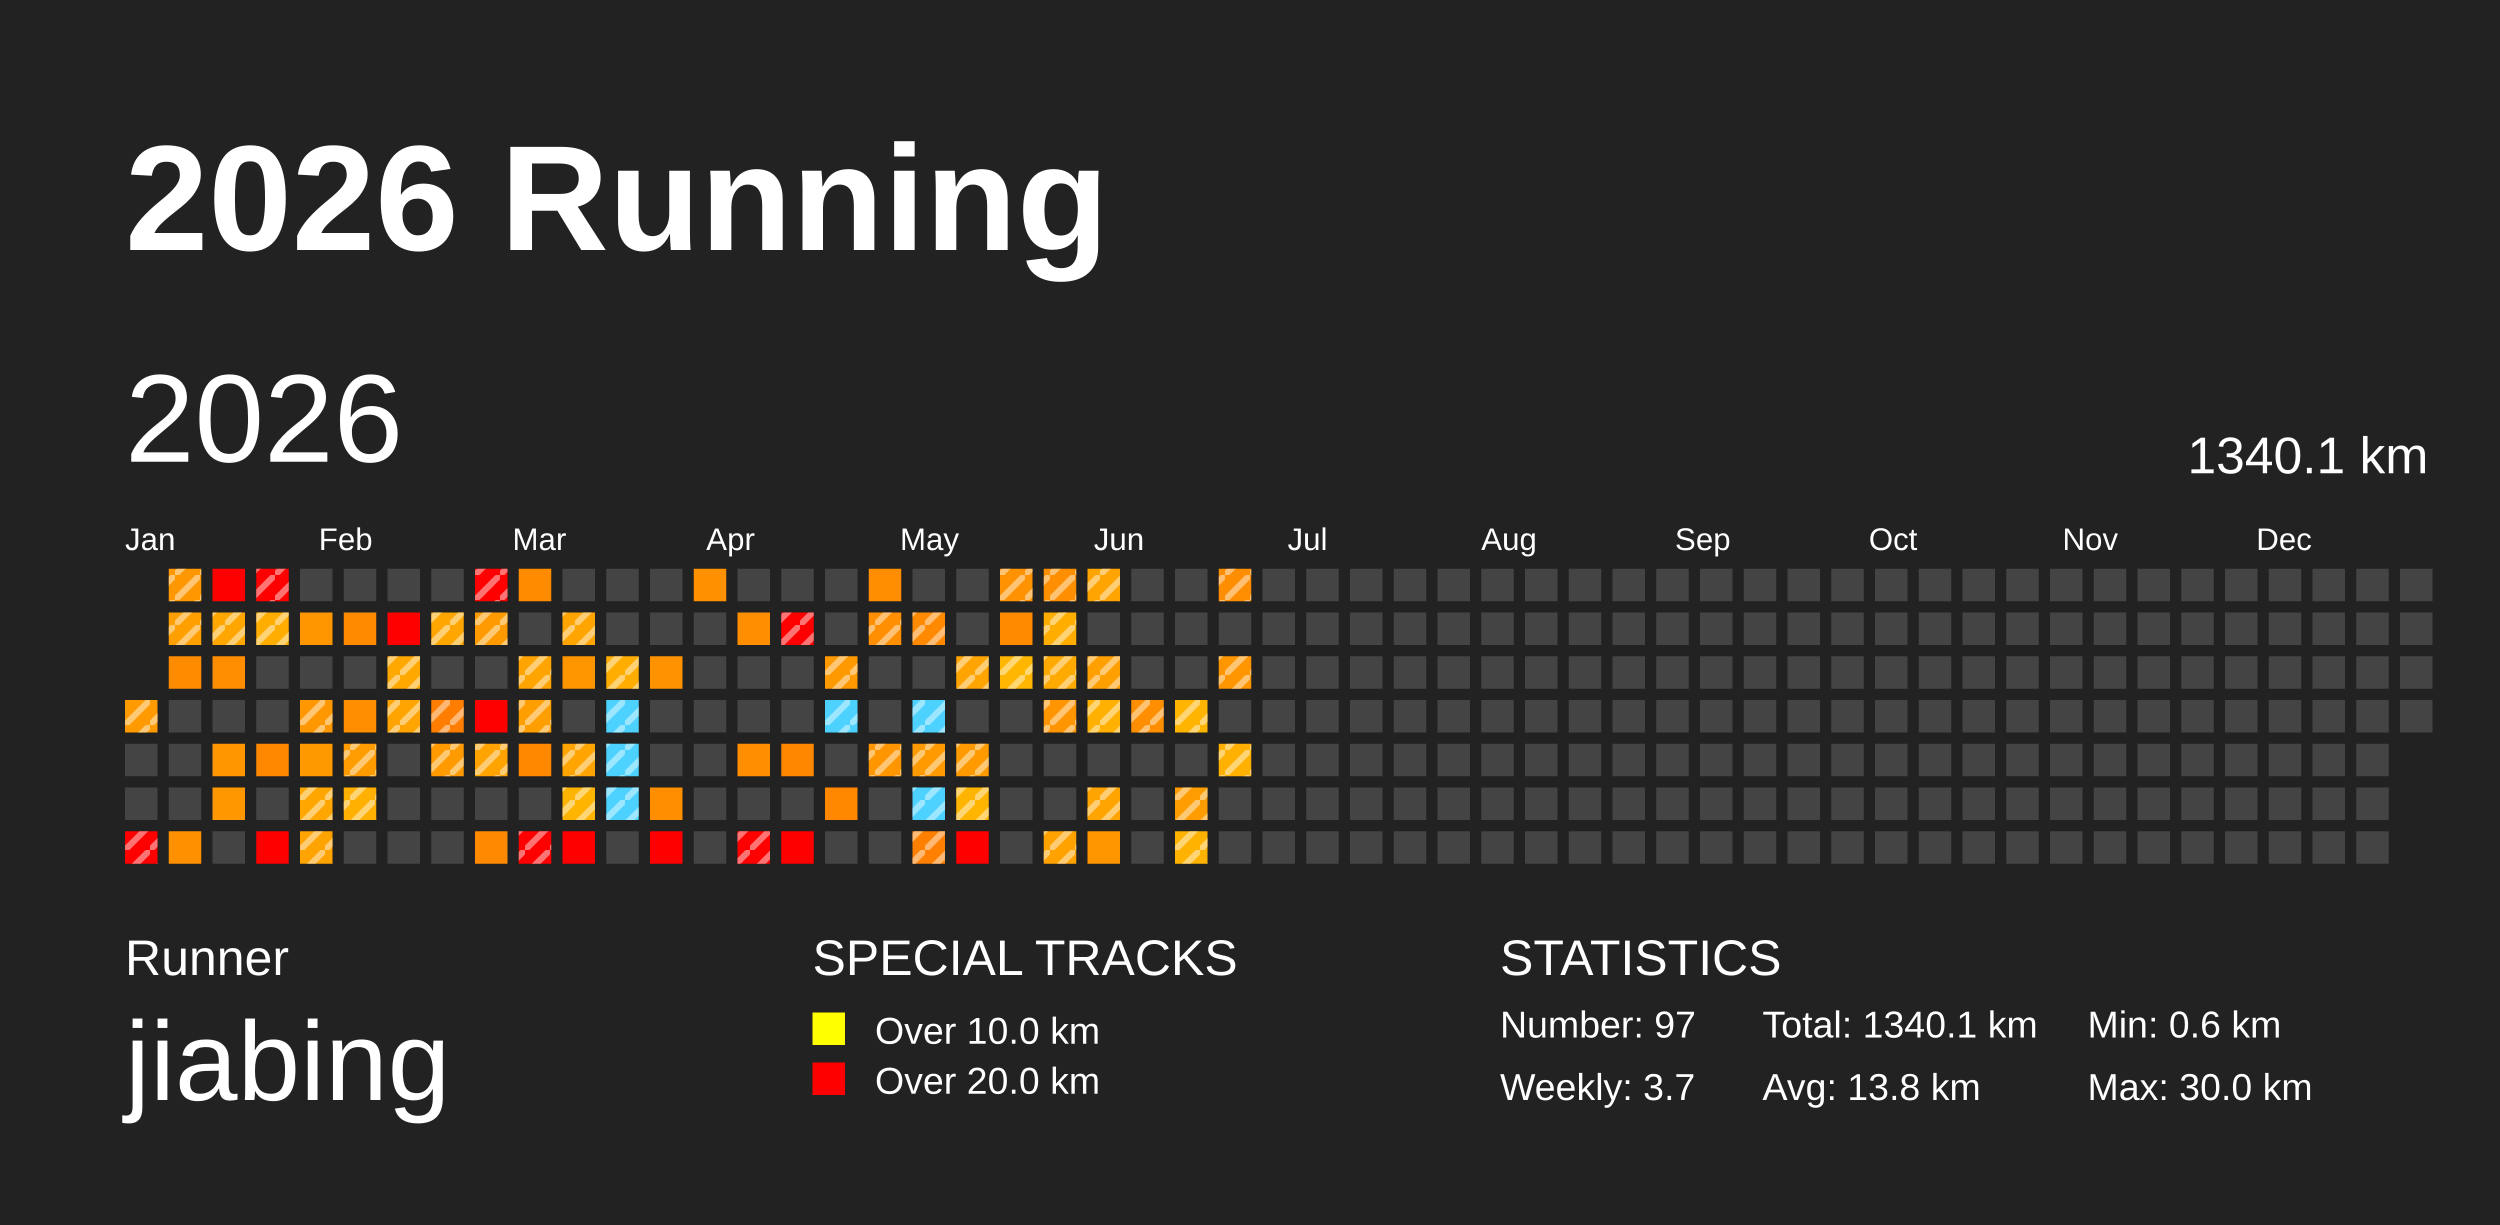
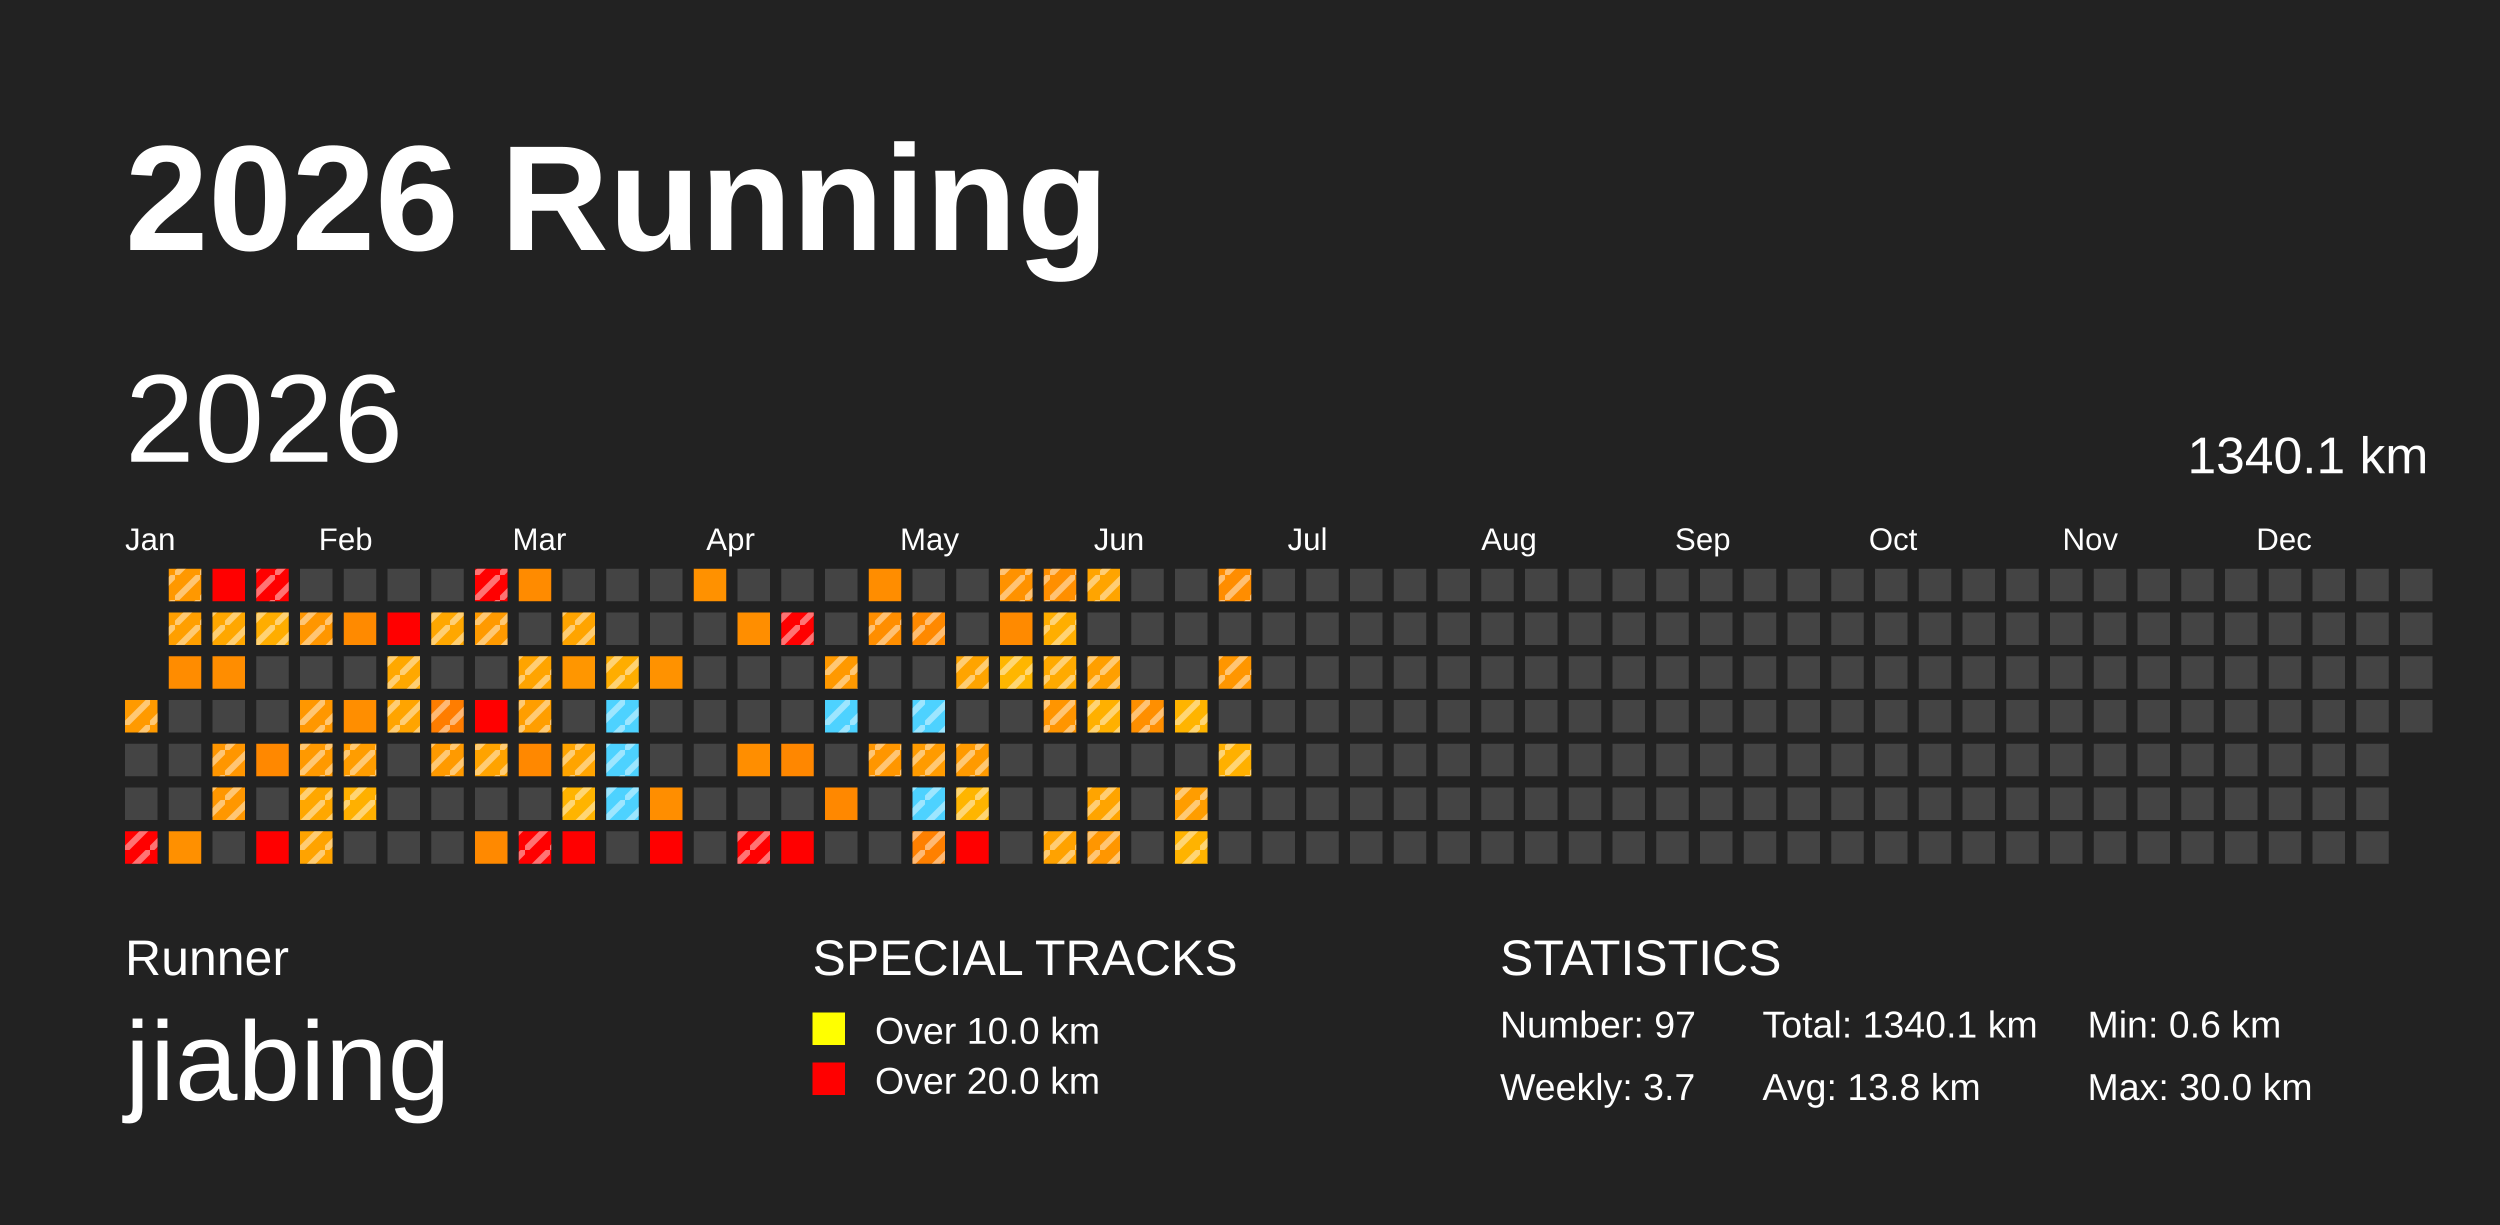
<svg xmlns="http://www.w3.org/2000/svg" baseProfile="full" height="98mm" version="1.1" viewBox="0,0,200,98" width="200mm">
  <defs>
    <pattern height="2" id="indoor-stripe" patternUnits="userSpaceOnUse" width="2">
      <line stroke="white" stroke-opacity="0.45" stroke-width="0.5" x1="0" x2="2" y1="2" y2="0" />
    </pattern>
  </defs>
  <rect fill="#222222" height="98" width="200" x="0" y="0" />
  <text fill="#FFFFFF" style="font-size:12px; font-family:Arial; font-weight:bold;" x="10" y="20">2026 Running</text>
  <text fill="#FFFFFF" style="font-size:4px; font-family:Arial" x="10" y="78">Runner</text>
  <text fill="#FFFFFF" style="font-size:9px; font-family:Arial" x="10" y="88">jiabing</text>
  <text fill="#FFFFFF" style="font-size:4px; font-family:Arial" x="65" y="78">SPECIAL TRACKS</text>
  <rect fill="yellow" height="2.6" width="2.6" x="65" y="81" />
  <text fill="#FFFFFF" style="font-size:3px; font-family:Arial" x="70" y="83.5">Over 10.0 km</text>
  <rect fill="red" height="2.6" width="2.6" x="65" y="85" />
  <text fill="#FFFFFF" style="font-size:3px; font-family:Arial" x="70" y="87.5">Over 20.0 km</text>
  <text fill="#FFFFFF" style="font-size:4px; font-family:Arial" x="120" y="78">STATISTICS</text>
  <text fill="#FFFFFF" style="font-size:3px; font-family:Arial" x="120" y="83">Number: 97</text>
  <text fill="#FFFFFF" style="font-size:3px; font-family:Arial" x="120" y="88">Weekly: 3.7</text>
  <text fill="#FFFFFF" style="font-size:3px; font-family:Arial" x="141" y="83">Total: 1340.1 km</text>
  <text fill="#FFFFFF" style="font-size:3px; font-family:Arial" x="141" y="88">Avg: 13.8 km</text>
  <text fill="#FFFFFF" style="font-size:3px; font-family:Arial" x="167" y="83">Min: 0.6 km</text>
  <text fill="#FFFFFF" style="font-size:3px; font-family:Arial" x="167" y="88">Max: 30.0 km</text>
  <text dominant-baseline="hanging" fill="#FFFFFF" style="font-size:10.0px; font-family:Arial;" x="10" y="30">2026</text>
  <text dominant-baseline="hanging" fill="#FFFFFF" style="font-size:4.125px; font-family:Arial;" x="175" y="35">1340.1 km</text>
  <text fill="#FFFFFF" style="font-size:2.5px; font-family:Arial" x="10.0" y="44">Jan</text>
  <text fill="#FFFFFF" style="font-size:2.5px; font-family:Arial" x="25.5" y="44">Feb</text>
  <text fill="#FFFFFF" style="font-size:2.5px; font-family:Arial" x="41.0" y="44">Mar</text>
  <text fill="#FFFFFF" style="font-size:2.5px; font-family:Arial" x="56.5" y="44">Apr</text>
  <text fill="#FFFFFF" style="font-size:2.5px; font-family:Arial" x="72.0" y="44">May</text>
  <text fill="#FFFFFF" style="font-size:2.5px; font-family:Arial" x="87.5" y="44">Jun</text>
  <text fill="#FFFFFF" style="font-size:2.5px; font-family:Arial" x="103.0" y="44">Jul</text>
  <text fill="#FFFFFF" style="font-size:2.5px; font-family:Arial" x="118.5" y="44">Aug</text>
  <text fill="#FFFFFF" style="font-size:2.5px; font-family:Arial" x="134.0" y="44">Sep</text>
  <text fill="#FFFFFF" style="font-size:2.5px; font-family:Arial" x="149.5" y="44">Oct</text>
  <text fill="#FFFFFF" style="font-size:2.5px; font-family:Arial" x="165.0" y="44">Nov</text>
  <text fill="#FFFFFF" style="font-size:2.5px; font-family:Arial" x="180.5" y="44">Dec</text>
  <rect fill="#ff9a00" height="2.6" width="2.6" x="10.0" y="56.0" />
  <rect fill="url(#indoor-stripe)" height="2.6" style="pointer-events: none;" width="2.6" x="10.0" y="56.0" />
  <rect fill="#444444" height="2.6" width="2.6" x="10.0" y="59.5" />
  <rect fill="#444444" height="2.6" width="2.6" x="10.0" y="63.0" />
  <rect fill="red" height="2.6" width="2.6" x="10.0" y="66.5" />
  <rect fill="url(#indoor-stripe)" height="2.6" style="pointer-events: none;" width="2.6" x="10.0" y="66.5" />
  <rect fill="#ff9800" height="2.6" width="2.6" x="13.5" y="45.5" />
  <rect fill="url(#indoor-stripe)" height="2.6" style="pointer-events: none;" width="2.6" x="13.5" y="45.5" />
  <rect fill="#ff9f00" height="2.6" width="2.6" x="13.5" y="49.0" />
  <rect fill="url(#indoor-stripe)" height="2.6" style="pointer-events: none;" width="2.6" x="13.5" y="49.0" />
  <rect fill="#ff8c00" height="2.6" width="2.6" x="13.5" y="52.5" />
  <rect fill="#444444" height="2.6" width="2.6" x="13.5" y="56.0" />
  <rect fill="#444444" height="2.6" width="2.6" x="13.5" y="59.5" />
  <rect fill="#444444" height="2.6" width="2.6" x="13.5" y="63.0" />
  <rect fill="#ff9000" height="2.6" width="2.6" x="13.5" y="66.5" />
  <rect fill="red" height="2.6" width="2.6" x="17.0" y="45.5" />
  <rect fill="#ffa700" height="2.6" width="2.6" x="17.0" y="49.0" />
  <rect fill="url(#indoor-stripe)" height="2.6" style="pointer-events: none;" width="2.6" x="17.0" y="49.0" />
  <rect fill="#ff8d00" height="2.6" width="2.6" x="17.0" y="52.5" />
  <rect fill="#444444" height="2.6" width="2.6" x="17.0" y="56.0" />
  <rect fill="#ff9600" height="2.6" width="2.6" x="17.0" y="59.5" />
+   <rect fill="url(#indoor-stripe)" height="2.6" style="pointer-events: none;" width="2.6" x="17.0" y="59.5" />
  <rect fill="#ff9700" height="2.6" width="2.6" x="17.0" y="63.0" />
+   <rect fill="url(#indoor-stripe)" height="2.6" style="pointer-events: none;" width="2.6" x="17.0" y="63.0" />
  <rect fill="#444444" height="2.6" width="2.6" x="17.0" y="66.5" />
  <rect fill="red" height="2.6" width="2.6" x="20.5" y="45.5" />
  <rect fill="url(#indoor-stripe)" height="2.6" style="pointer-events: none;" width="2.6" x="20.5" y="45.5" />
  <rect fill="#ffad00" height="2.6" width="2.6" x="20.5" y="49.0" />
  <rect fill="url(#indoor-stripe)" height="2.6" style="pointer-events: none;" width="2.6" x="20.5" y="49.0" />
  <rect fill="#444444" height="2.6" width="2.6" x="20.5" y="52.5" />
  <rect fill="#444444" height="2.6" width="2.6" x="20.5" y="56.0" />
  <rect fill="#ff8800" height="2.6" width="2.6" x="20.5" y="59.5" />
  <rect fill="#444444" height="2.6" width="2.6" x="20.5" y="63.0" />
  <rect fill="red" height="2.6" width="2.6" x="20.5" y="66.5" />
  <rect fill="#444444" height="2.6" width="2.6" x="24.0" y="45.5" />
  <rect fill="#ff9600" height="2.6" width="2.6" x="24.0" y="49.0" />
+   <rect fill="url(#indoor-stripe)" height="2.6" style="pointer-events: none;" width="2.6" x="24.0" y="49.0" />
  <rect fill="#444444" height="2.6" width="2.6" x="24.0" y="52.5" />
  <rect fill="#ff9700" height="2.6" width="2.6" x="24.0" y="56.0" />
  <rect fill="url(#indoor-stripe)" height="2.6" style="pointer-events: none;" width="2.6" x="24.0" y="56.0" />
  <rect fill="#ff9900" height="2.6" width="2.6" x="24.0" y="59.5" />
+   <rect fill="url(#indoor-stripe)" height="2.6" style="pointer-events: none;" width="2.6" x="24.0" y="59.5" />
  <rect fill="#ffa700" height="2.6" width="2.6" x="24.0" y="63.0" />
  <rect fill="url(#indoor-stripe)" height="2.6" style="pointer-events: none;" width="2.6" x="24.0" y="63.0" />
  <rect fill="#ffa300" height="2.6" width="2.6" x="24.0" y="66.5" />
  <rect fill="url(#indoor-stripe)" height="2.6" style="pointer-events: none;" width="2.6" x="24.0" y="66.5" />
  <rect fill="#444444" height="2.6" width="2.6" x="27.5" y="45.5" />
  <rect fill="#ff8a00" height="2.6" width="2.6" x="27.5" y="49.0" />
  <rect fill="#444444" height="2.6" width="2.6" x="27.5" y="52.5" />
  <rect fill="#ff8e00" height="2.6" width="2.6" x="27.5" y="56.0" />
  <rect fill="#ff9d00" height="2.6" width="2.6" x="27.5" y="59.5" />
  <rect fill="url(#indoor-stripe)" height="2.6" style="pointer-events: none;" width="2.6" x="27.5" y="59.5" />
  <rect fill="#ffb000" height="2.6" width="2.6" x="27.5" y="63.0" />
  <rect fill="url(#indoor-stripe)" height="2.6" style="pointer-events: none;" width="2.6" x="27.5" y="63.0" />
  <rect fill="#444444" height="2.6" width="2.6" x="27.5" y="66.5" />
  <rect fill="#444444" height="2.6" width="2.6" x="31.0" y="45.5" />
  <rect fill="red" height="2.6" width="2.6" x="31.0" y="49.0" />
  <rect fill="#ffa800" height="2.6" width="2.6" x="31.0" y="52.5" />
  <rect fill="url(#indoor-stripe)" height="2.6" style="pointer-events: none;" width="2.6" x="31.0" y="52.5" />
  <rect fill="#ffa400" height="2.6" width="2.6" x="31.0" y="56.0" />
  <rect fill="url(#indoor-stripe)" height="2.6" style="pointer-events: none;" width="2.6" x="31.0" y="56.0" />
  <rect fill="#444444" height="2.6" width="2.6" x="31.0" y="59.5" />
  <rect fill="#444444" height="2.6" width="2.6" x="31.0" y="63.0" />
  <rect fill="#444444" height="2.6" width="2.6" x="31.0" y="66.5" />
  <rect fill="#444444" height="2.6" width="2.6" x="34.5" y="45.5" />
  <rect fill="#ffa700" height="2.6" width="2.6" x="34.5" y="49.0" />
  <rect fill="url(#indoor-stripe)" height="2.6" style="pointer-events: none;" width="2.6" x="34.5" y="49.0" />
  <rect fill="#444444" height="2.6" width="2.6" x="34.5" y="52.5" />
  <rect fill="#ff7d00" height="2.6" width="2.6" x="34.5" y="56.0" />
  <rect fill="url(#indoor-stripe)" height="2.6" style="pointer-events: none;" width="2.6" x="34.5" y="56.0" />
  <rect fill="#ff9a00" height="2.6" width="2.6" x="34.5" y="59.5" />
  <rect fill="url(#indoor-stripe)" height="2.6" style="pointer-events: none;" width="2.6" x="34.5" y="59.5" />
  <rect fill="#444444" height="2.6" width="2.6" x="34.5" y="63.0" />
  <rect fill="#444444" height="2.6" width="2.6" x="34.5" y="66.5" />
  <rect fill="red" height="2.6" width="2.6" x="38.0" y="45.5" />
  <rect fill="url(#indoor-stripe)" height="2.6" style="pointer-events: none;" width="2.6" x="38.0" y="45.5" />
  <rect fill="#ff9a00" height="2.6" width="2.6" x="38.0" y="49.0" />
  <rect fill="url(#indoor-stripe)" height="2.6" style="pointer-events: none;" width="2.6" x="38.0" y="49.0" />
  <rect fill="#444444" height="2.6" width="2.6" x="38.0" y="52.5" />
  <rect fill="red" height="2.6" width="2.6" x="38.0" y="56.0" />
  <rect fill="#ffa300" height="2.6" width="2.6" x="38.0" y="59.5" />
  <rect fill="url(#indoor-stripe)" height="2.6" style="pointer-events: none;" width="2.6" x="38.0" y="59.5" />
  <rect fill="#444444" height="2.6" width="2.6" x="38.0" y="63.0" />
  <rect fill="#ff8900" height="2.6" width="2.6" x="38.0" y="66.5" />
  <rect fill="#ff8b00" height="2.6" width="2.6" x="41.5" y="45.5" />
  <rect fill="#444444" height="2.6" width="2.6" x="41.5" y="49.0" />
  <rect fill="#ffa400" height="2.6" width="2.6" x="41.5" y="52.5" />
  <rect fill="url(#indoor-stripe)" height="2.6" style="pointer-events: none;" width="2.6" x="41.5" y="52.5" />
  <rect fill="#ff9e00" height="2.6" width="2.6" x="41.5" y="56.0" />
  <rect fill="url(#indoor-stripe)" height="2.6" style="pointer-events: none;" width="2.6" x="41.5" y="56.0" />
  <rect fill="#ff8800" height="2.6" width="2.6" x="41.5" y="59.5" />
  <rect fill="#444444" height="2.6" width="2.6" x="41.5" y="63.0" />
  <rect fill="red" height="2.6" width="2.6" x="41.5" y="66.5" />
  <rect fill="url(#indoor-stripe)" height="2.6" style="pointer-events: none;" width="2.6" x="41.5" y="66.5" />
  <rect fill="#444444" height="2.6" width="2.6" x="45.0" y="45.5" />
  <rect fill="#ffa400" height="2.6" width="2.6" x="45.0" y="49.0" />
  <rect fill="url(#indoor-stripe)" height="2.6" style="pointer-events: none;" width="2.6" x="45.0" y="49.0" />
  <rect fill="#ff9600" height="2.6" width="2.6" x="45.0" y="52.5" />
  <rect fill="#444444" height="2.6" width="2.6" x="45.0" y="56.0" />
  <rect fill="#ffa400" height="2.6" width="2.6" x="45.0" y="59.5" />
  <rect fill="url(#indoor-stripe)" height="2.6" style="pointer-events: none;" width="2.6" x="45.0" y="59.5" />
  <rect fill="#ffb400" height="2.6" width="2.6" x="45.0" y="63.0" />
  <rect fill="url(#indoor-stripe)" height="2.6" style="pointer-events: none;" width="2.6" x="45.0" y="63.0" />
  <rect fill="red" height="2.6" width="2.6" x="45.0" y="66.5" />
  <rect fill="#444444" height="2.6" width="2.6" x="48.5" y="45.5" />
  <rect fill="#444444" height="2.6" width="2.6" x="48.5" y="49.0" />
  <rect fill="#ffad00" height="2.6" width="2.6" x="48.5" y="52.5" />
  <rect fill="url(#indoor-stripe)" height="2.6" style="pointer-events: none;" width="2.6" x="48.5" y="52.5" />
  <rect fill="#4dd2ff" height="2.6" width="2.6" x="48.5" y="56.0" />
  <rect fill="url(#indoor-stripe)" height="2.6" style="pointer-events: none;" width="2.6" x="48.5" y="56.0" />
  <rect fill="#4dd2ff" height="2.6" width="2.6" x="48.5" y="59.5" />
  <rect fill="url(#indoor-stripe)" height="2.6" style="pointer-events: none;" width="2.6" x="48.5" y="59.5" />
  <rect fill="#4dd2ff" height="2.6" width="2.6" x="48.5" y="63.0" />
  <rect fill="url(#indoor-stripe)" height="2.6" style="pointer-events: none;" width="2.6" x="48.5" y="63.0" />
  <rect fill="#444444" height="2.6" width="2.6" x="48.5" y="66.5" />
  <rect fill="#444444" height="2.6" width="2.6" x="52.0" y="45.5" />
  <rect fill="#444444" height="2.6" width="2.6" x="52.0" y="49.0" />
  <rect fill="#ff9200" height="2.6" width="2.6" x="52.0" y="52.5" />
  <rect fill="#444444" height="2.6" width="2.6" x="52.0" y="56.0" />
  <rect fill="#444444" height="2.6" width="2.6" x="52.0" y="59.5" />
  <rect fill="#ff8e00" height="2.6" width="2.6" x="52.0" y="63.0" />
  <rect fill="red" height="2.6" width="2.6" x="52.0" y="66.5" />
  <rect fill="#ff9100" height="2.6" width="2.6" x="55.5" y="45.5" />
  <rect fill="#444444" height="2.6" width="2.6" x="55.5" y="49.0" />
  <rect fill="#444444" height="2.6" width="2.6" x="55.5" y="52.5" />
  <rect fill="#444444" height="2.6" width="2.6" x="55.5" y="56.0" />
  <rect fill="#444444" height="2.6" width="2.6" x="55.5" y="59.5" />
  <rect fill="#444444" height="2.6" width="2.6" x="55.5" y="63.0" />
  <rect fill="#444444" height="2.6" width="2.6" x="55.5" y="66.5" />
  <rect fill="#444444" height="2.6" width="2.6" x="59.0" y="45.5" />
  <rect fill="#ff8e00" height="2.6" width="2.6" x="59.0" y="49.0" />
  <rect fill="#444444" height="2.6" width="2.6" x="59.0" y="52.5" />
  <rect fill="#444444" height="2.6" width="2.6" x="59.0" y="56.0" />
  <rect fill="#ff8e00" height="2.6" width="2.6" x="59.0" y="59.5" />
  <rect fill="#444444" height="2.6" width="2.6" x="59.0" y="63.0" />
  <rect fill="red" height="2.6" width="2.6" x="59.0" y="66.5" />
  <rect fill="url(#indoor-stripe)" height="2.6" style="pointer-events: none;" width="2.6" x="59.0" y="66.5" />
  <rect fill="#444444" height="2.6" width="2.6" x="62.5" y="45.5" />
  <rect fill="red" height="2.6" width="2.6" x="62.5" y="49.0" />
  <rect fill="url(#indoor-stripe)" height="2.6" style="pointer-events: none;" width="2.6" x="62.5" y="49.0" />
  <rect fill="#444444" height="2.6" width="2.6" x="62.5" y="52.5" />
  <rect fill="#444444" height="2.6" width="2.6" x="62.5" y="56.0" />
  <rect fill="#ff8700" height="2.6" width="2.6" x="62.5" y="59.5" />
  <rect fill="#444444" height="2.6" width="2.6" x="62.5" y="63.0" />
  <rect fill="red" height="2.6" width="2.6" x="62.5" y="66.5" />
  <rect fill="#444444" height="2.6" width="2.6" x="66.0" y="45.5" />
  <rect fill="#444444" height="2.6" width="2.6" x="66.0" y="49.0" />
  <rect fill="#ff9900" height="2.6" width="2.6" x="66.0" y="52.5" />
  <rect fill="url(#indoor-stripe)" height="2.6" style="pointer-events: none;" width="2.6" x="66.0" y="52.5" />
  <rect fill="#4dd2ff" height="2.6" width="2.6" x="66.0" y="56.0" />
  <rect fill="url(#indoor-stripe)" height="2.6" style="pointer-events: none;" width="2.6" x="66.0" y="56.0" />
  <rect fill="#444444" height="2.6" width="2.6" x="66.0" y="59.5" />
  <rect fill="#ff8800" height="2.6" width="2.6" x="66.0" y="63.0" />
  <rect fill="#444444" height="2.6" width="2.6" x="66.0" y="66.5" />
  <rect fill="#ff8d00" height="2.6" width="2.6" x="69.5" y="45.5" />
  <rect fill="#ff8e00" height="2.6" width="2.6" x="69.5" y="49.0" />
  <rect fill="url(#indoor-stripe)" height="2.6" style="pointer-events: none;" width="2.6" x="69.5" y="49.0" />
  <rect fill="#444444" height="2.6" width="2.6" x="69.5" y="52.5" />
  <rect fill="#444444" height="2.6" width="2.6" x="69.5" y="56.0" />
  <rect fill="#ff9600" height="2.6" width="2.6" x="69.5" y="59.5" />
  <rect fill="url(#indoor-stripe)" height="2.6" style="pointer-events: none;" width="2.6" x="69.5" y="59.5" />
  <rect fill="#444444" height="2.6" width="2.6" x="69.5" y="63.0" />
  <rect fill="#444444" height="2.6" width="2.6" x="69.5" y="66.5" />
  <rect fill="#444444" height="2.6" width="2.6" x="73.0" y="45.5" />
  <rect fill="#ff8900" height="2.6" width="2.6" x="73.0" y="49.0" />
  <rect fill="url(#indoor-stripe)" height="2.6" style="pointer-events: none;" width="2.6" x="73.0" y="49.0" />
  <rect fill="#444444" height="2.6" width="2.6" x="73.0" y="52.5" />
  <rect fill="#4dd2ff" height="2.6" width="2.6" x="73.0" y="56.0" />
  <rect fill="url(#indoor-stripe)" height="2.6" style="pointer-events: none;" width="2.6" x="73.0" y="56.0" />
  <rect fill="#ff9b00" height="2.6" width="2.6" x="73.0" y="59.5" />
  <rect fill="url(#indoor-stripe)" height="2.6" style="pointer-events: none;" width="2.6" x="73.0" y="59.5" />
  <rect fill="#4dd2ff" height="2.6" width="2.6" x="73.0" y="63.0" />
  <rect fill="url(#indoor-stripe)" height="2.6" style="pointer-events: none;" width="2.6" x="73.0" y="63.0" />
  <rect fill="#ff8000" height="2.6" width="2.6" x="73.0" y="66.5" />
  <rect fill="url(#indoor-stripe)" height="2.6" style="pointer-events: none;" width="2.6" x="73.0" y="66.5" />
  <rect fill="#444444" height="2.6" width="2.6" x="76.5" y="45.5" />
  <rect fill="#444444" height="2.6" width="2.6" x="76.5" y="49.0" />
  <rect fill="#ffa400" height="2.6" width="2.6" x="76.5" y="52.5" />
  <rect fill="url(#indoor-stripe)" height="2.6" style="pointer-events: none;" width="2.6" x="76.5" y="52.5" />
  <rect fill="#444444" height="2.6" width="2.6" x="76.5" y="56.0" />
  <rect fill="#ff9a00" height="2.6" width="2.6" x="76.5" y="59.5" />
  <rect fill="url(#indoor-stripe)" height="2.6" style="pointer-events: none;" width="2.6" x="76.5" y="59.5" />
  <rect fill="#ffb500" height="2.6" width="2.6" x="76.5" y="63.0" />
  <rect fill="url(#indoor-stripe)" height="2.6" style="pointer-events: none;" width="2.6" x="76.5" y="63.0" />
  <rect fill="red" height="2.6" width="2.6" x="76.5" y="66.5" />
  <rect fill="#ff9200" height="2.6" width="2.6" x="80.0" y="45.5" />
  <rect fill="url(#indoor-stripe)" height="2.6" style="pointer-events: none;" width="2.6" x="80.0" y="45.5" />
  <rect fill="#ff8a00" height="2.6" width="2.6" x="80.0" y="49.0" />
  <rect fill="#ffb600" height="2.6" width="2.6" x="80.0" y="52.5" />
  <rect fill="url(#indoor-stripe)" height="2.6" style="pointer-events: none;" width="2.6" x="80.0" y="52.5" />
  <rect fill="#444444" height="2.6" width="2.6" x="80.0" y="56.0" />
  <rect fill="#444444" height="2.6" width="2.6" x="80.0" y="59.5" />
  <rect fill="#444444" height="2.6" width="2.6" x="80.0" y="63.0" />
  <rect fill="#444444" height="2.6" width="2.6" x="80.0" y="66.5" />
  <rect fill="#ff8f00" height="2.6" width="2.6" x="83.5" y="45.5" />
  <rect fill="url(#indoor-stripe)" height="2.6" style="pointer-events: none;" width="2.6" x="83.5" y="45.5" />
  <rect fill="#ffae00" height="2.6" width="2.6" x="83.5" y="49.0" />
  <rect fill="url(#indoor-stripe)" height="2.6" style="pointer-events: none;" width="2.6" x="83.5" y="49.0" />
  <rect fill="#ffaa00" height="2.6" width="2.6" x="83.5" y="52.5" />
  <rect fill="url(#indoor-stripe)" height="2.6" style="pointer-events: none;" width="2.6" x="83.5" y="52.5" />
  <rect fill="#ff9500" height="2.6" width="2.6" x="83.5" y="56.0" />
  <rect fill="url(#indoor-stripe)" height="2.6" style="pointer-events: none;" width="2.6" x="83.5" y="56.0" />
  <rect fill="#444444" height="2.6" width="2.6" x="83.5" y="59.5" />
  <rect fill="#444444" height="2.6" width="2.6" x="83.5" y="63.0" />
  <rect fill="#ffa200" height="2.6" width="2.6" x="83.5" y="66.5" />
  <rect fill="url(#indoor-stripe)" height="2.6" style="pointer-events: none;" width="2.6" x="83.5" y="66.5" />
  <rect fill="#ffa400" height="2.6" width="2.6" x="87.0" y="45.5" />
  <rect fill="url(#indoor-stripe)" height="2.6" style="pointer-events: none;" width="2.6" x="87.0" y="45.5" />
  <rect fill="#444444" height="2.6" width="2.6" x="87.0" y="49.0" />
  <rect fill="#ff9f00" height="2.6" width="2.6" x="87.0" y="52.5" />
  <rect fill="url(#indoor-stripe)" height="2.6" style="pointer-events: none;" width="2.6" x="87.0" y="52.5" />
  <rect fill="#ffb000" height="2.6" width="2.6" x="87.0" y="56.0" />
  <rect fill="url(#indoor-stripe)" height="2.6" style="pointer-events: none;" width="2.6" x="87.0" y="56.0" />
  <rect fill="#444444" height="2.6" width="2.6" x="87.0" y="59.5" />
  <rect fill="#ffa400" height="2.6" width="2.6" x="87.0" y="63.0" />
  <rect fill="url(#indoor-stripe)" height="2.6" style="pointer-events: none;" width="2.6" x="87.0" y="63.0" />
  <rect fill="#ff9600" height="2.6" width="2.6" x="87.0" y="66.5" />
+   <rect fill="url(#indoor-stripe)" height="2.6" style="pointer-events: none;" width="2.6" x="87.0" y="66.5" />
  <rect fill="#444444" height="2.6" width="2.6" x="90.5" y="45.5" />
  <rect fill="#444444" height="2.6" width="2.6" x="90.5" y="49.0" />
  <rect fill="#444444" height="2.6" width="2.6" x="90.5" y="52.5" />
  <rect fill="#ff8f00" height="2.6" width="2.6" x="90.5" y="56.0" />
  <rect fill="url(#indoor-stripe)" height="2.6" style="pointer-events: none;" width="2.6" x="90.5" y="56.0" />
  <rect fill="#444444" height="2.6" width="2.6" x="90.5" y="59.5" />
  <rect fill="#444444" height="2.6" width="2.6" x="90.5" y="63.0" />
  <rect fill="#444444" height="2.6" width="2.6" x="90.5" y="66.5" />
  <rect fill="#444444" height="2.6" width="2.6" x="94.0" y="45.5" />
  <rect fill="#444444" height="2.6" width="2.6" x="94.0" y="49.0" />
  <rect fill="#444444" height="2.6" width="2.6" x="94.0" y="52.5" />
  <rect fill="#ffb400" height="2.6" width="2.6" x="94.0" y="56.0" />
  <rect fill="url(#indoor-stripe)" height="2.6" style="pointer-events: none;" width="2.6" x="94.0" y="56.0" />
  <rect fill="#444444" height="2.6" width="2.6" x="94.0" y="59.5" />
  <rect fill="#ff9d00" height="2.6" width="2.6" x="94.0" y="63.0" />
  <rect fill="url(#indoor-stripe)" height="2.6" style="pointer-events: none;" width="2.6" x="94.0" y="63.0" />
  <rect fill="#ffb300" height="2.6" width="2.6" x="94.0" y="66.5" />
  <rect fill="url(#indoor-stripe)" height="2.6" style="pointer-events: none;" width="2.6" x="94.0" y="66.5" />
  <rect fill="#ff8d00" height="2.6" width="2.6" x="97.5" y="45.5" />
  <rect fill="url(#indoor-stripe)" height="2.6" style="pointer-events: none;" width="2.6" x="97.5" y="45.5" />
  <rect fill="#444444" height="2.6" width="2.6" x="97.5" y="49.0" />
  <rect fill="#ff9600" height="2.6" width="2.6" x="97.5" y="52.5" />
  <rect fill="url(#indoor-stripe)" height="2.6" style="pointer-events: none;" width="2.6" x="97.5" y="52.5" />
  <rect fill="#444444" height="2.6" width="2.6" x="97.5" y="56.0" />
  <rect fill="#ffb000" height="2.6" width="2.6" x="97.5" y="59.5" />
  <rect fill="url(#indoor-stripe)" height="2.6" style="pointer-events: none;" width="2.6" x="97.5" y="59.5" />
  <rect fill="#444444" height="2.6" width="2.6" x="97.5" y="63.0" />
  <rect fill="#444444" height="2.6" width="2.6" x="97.5" y="66.5" />
  <rect fill="#444444" height="2.6" width="2.6" x="101.0" y="45.5" />
  <rect fill="#444444" height="2.6" width="2.6" x="101.0" y="49.0" />
  <rect fill="#444444" height="2.6" width="2.6" x="101.0" y="52.5" />
  <rect fill="#444444" height="2.6" width="2.6" x="101.0" y="56.0" />
  <rect fill="#444444" height="2.6" width="2.6" x="101.0" y="59.5" />
  <rect fill="#444444" height="2.6" width="2.6" x="101.0" y="63.0" />
  <rect fill="#444444" height="2.6" width="2.6" x="101.0" y="66.5" />
  <rect fill="#444444" height="2.6" width="2.6" x="104.5" y="45.5" />
  <rect fill="#444444" height="2.6" width="2.6" x="104.5" y="49.0" />
  <rect fill="#444444" height="2.6" width="2.6" x="104.5" y="52.5" />
  <rect fill="#444444" height="2.6" width="2.6" x="104.5" y="56.0" />
  <rect fill="#444444" height="2.6" width="2.6" x="104.5" y="59.5" />
  <rect fill="#444444" height="2.6" width="2.6" x="104.5" y="63.0" />
  <rect fill="#444444" height="2.6" width="2.6" x="104.5" y="66.5" />
  <rect fill="#444444" height="2.6" width="2.6" x="108.0" y="45.5" />
  <rect fill="#444444" height="2.6" width="2.6" x="108.0" y="49.0" />
  <rect fill="#444444" height="2.6" width="2.6" x="108.0" y="52.5" />
  <rect fill="#444444" height="2.6" width="2.6" x="108.0" y="56.0" />
  <rect fill="#444444" height="2.6" width="2.6" x="108.0" y="59.5" />
  <rect fill="#444444" height="2.6" width="2.6" x="108.0" y="63.0" />
  <rect fill="#444444" height="2.6" width="2.6" x="108.0" y="66.5" />
  <rect fill="#444444" height="2.6" width="2.6" x="111.5" y="45.5" />
  <rect fill="#444444" height="2.6" width="2.6" x="111.5" y="49.0" />
  <rect fill="#444444" height="2.6" width="2.6" x="111.5" y="52.5" />
  <rect fill="#444444" height="2.6" width="2.6" x="111.5" y="56.0" />
  <rect fill="#444444" height="2.6" width="2.6" x="111.5" y="59.5" />
  <rect fill="#444444" height="2.6" width="2.6" x="111.5" y="63.0" />
  <rect fill="#444444" height="2.6" width="2.6" x="111.5" y="66.5" />
  <rect fill="#444444" height="2.6" width="2.6" x="115.0" y="45.5" />
  <rect fill="#444444" height="2.6" width="2.6" x="115.0" y="49.0" />
  <rect fill="#444444" height="2.6" width="2.6" x="115.0" y="52.5" />
  <rect fill="#444444" height="2.6" width="2.6" x="115.0" y="56.0" />
  <rect fill="#444444" height="2.6" width="2.6" x="115.0" y="59.5" />
  <rect fill="#444444" height="2.6" width="2.6" x="115.0" y="63.0" />
  <rect fill="#444444" height="2.6" width="2.6" x="115.0" y="66.5" />
  <rect fill="#444444" height="2.6" width="2.6" x="118.5" y="45.5" />
  <rect fill="#444444" height="2.6" width="2.6" x="118.5" y="49.0" />
  <rect fill="#444444" height="2.6" width="2.6" x="118.5" y="52.5" />
  <rect fill="#444444" height="2.6" width="2.6" x="118.5" y="56.0" />
  <rect fill="#444444" height="2.6" width="2.6" x="118.5" y="59.5" />
  <rect fill="#444444" height="2.6" width="2.6" x="118.5" y="63.0" />
  <rect fill="#444444" height="2.6" width="2.6" x="118.5" y="66.5" />
  <rect fill="#444444" height="2.6" width="2.6" x="122.0" y="45.5" />
  <rect fill="#444444" height="2.6" width="2.6" x="122.0" y="49.0" />
  <rect fill="#444444" height="2.6" width="2.6" x="122.0" y="52.5" />
  <rect fill="#444444" height="2.6" width="2.6" x="122.0" y="56.0" />
  <rect fill="#444444" height="2.6" width="2.6" x="122.0" y="59.5" />
  <rect fill="#444444" height="2.6" width="2.6" x="122.0" y="63.0" />
  <rect fill="#444444" height="2.6" width="2.6" x="122.0" y="66.5" />
  <rect fill="#444444" height="2.6" width="2.6" x="125.5" y="45.5" />
  <rect fill="#444444" height="2.6" width="2.6" x="125.5" y="49.0" />
  <rect fill="#444444" height="2.6" width="2.6" x="125.5" y="52.5" />
  <rect fill="#444444" height="2.6" width="2.6" x="125.5" y="56.0" />
  <rect fill="#444444" height="2.6" width="2.6" x="125.5" y="59.5" />
  <rect fill="#444444" height="2.6" width="2.6" x="125.5" y="63.0" />
  <rect fill="#444444" height="2.6" width="2.6" x="125.5" y="66.5" />
  <rect fill="#444444" height="2.6" width="2.6" x="129.0" y="45.5" />
  <rect fill="#444444" height="2.6" width="2.6" x="129.0" y="49.0" />
  <rect fill="#444444" height="2.6" width="2.6" x="129.0" y="52.5" />
  <rect fill="#444444" height="2.6" width="2.6" x="129.0" y="56.0" />
  <rect fill="#444444" height="2.6" width="2.6" x="129.0" y="59.5" />
  <rect fill="#444444" height="2.6" width="2.6" x="129.0" y="63.0" />
  <rect fill="#444444" height="2.6" width="2.6" x="129.0" y="66.5" />
  <rect fill="#444444" height="2.6" width="2.6" x="132.5" y="45.5" />
  <rect fill="#444444" height="2.6" width="2.6" x="132.5" y="49.0" />
  <rect fill="#444444" height="2.6" width="2.6" x="132.5" y="52.5" />
  <rect fill="#444444" height="2.6" width="2.6" x="132.5" y="56.0" />
  <rect fill="#444444" height="2.6" width="2.6" x="132.5" y="59.5" />
  <rect fill="#444444" height="2.6" width="2.6" x="132.5" y="63.0" />
  <rect fill="#444444" height="2.6" width="2.6" x="132.5" y="66.5" />
  <rect fill="#444444" height="2.6" width="2.6" x="136.0" y="45.5" />
  <rect fill="#444444" height="2.6" width="2.6" x="136.0" y="49.0" />
  <rect fill="#444444" height="2.6" width="2.6" x="136.0" y="52.5" />
  <rect fill="#444444" height="2.6" width="2.6" x="136.0" y="56.0" />
  <rect fill="#444444" height="2.6" width="2.6" x="136.0" y="59.5" />
  <rect fill="#444444" height="2.6" width="2.6" x="136.0" y="63.0" />
  <rect fill="#444444" height="2.6" width="2.6" x="136.0" y="66.5" />
  <rect fill="#444444" height="2.6" width="2.6" x="139.5" y="45.5" />
  <rect fill="#444444" height="2.6" width="2.6" x="139.5" y="49.0" />
  <rect fill="#444444" height="2.6" width="2.6" x="139.5" y="52.5" />
  <rect fill="#444444" height="2.6" width="2.6" x="139.5" y="56.0" />
  <rect fill="#444444" height="2.6" width="2.6" x="139.5" y="59.5" />
  <rect fill="#444444" height="2.6" width="2.6" x="139.5" y="63.0" />
  <rect fill="#444444" height="2.6" width="2.6" x="139.5" y="66.5" />
  <rect fill="#444444" height="2.6" width="2.6" x="143.0" y="45.5" />
  <rect fill="#444444" height="2.6" width="2.6" x="143.0" y="49.0" />
  <rect fill="#444444" height="2.6" width="2.6" x="143.0" y="52.5" />
  <rect fill="#444444" height="2.6" width="2.6" x="143.0" y="56.0" />
  <rect fill="#444444" height="2.6" width="2.6" x="143.0" y="59.5" />
  <rect fill="#444444" height="2.6" width="2.6" x="143.0" y="63.0" />
  <rect fill="#444444" height="2.6" width="2.6" x="143.0" y="66.5" />
  <rect fill="#444444" height="2.6" width="2.6" x="146.5" y="45.5" />
  <rect fill="#444444" height="2.6" width="2.6" x="146.5" y="49.0" />
  <rect fill="#444444" height="2.6" width="2.6" x="146.5" y="52.5" />
  <rect fill="#444444" height="2.6" width="2.6" x="146.5" y="56.0" />
  <rect fill="#444444" height="2.6" width="2.6" x="146.5" y="59.5" />
  <rect fill="#444444" height="2.6" width="2.6" x="146.5" y="63.0" />
  <rect fill="#444444" height="2.6" width="2.6" x="146.5" y="66.5" />
  <rect fill="#444444" height="2.6" width="2.6" x="150.0" y="45.5" />
  <rect fill="#444444" height="2.6" width="2.6" x="150.0" y="49.0" />
  <rect fill="#444444" height="2.6" width="2.6" x="150.0" y="52.5" />
  <rect fill="#444444" height="2.6" width="2.6" x="150.0" y="56.0" />
  <rect fill="#444444" height="2.6" width="2.6" x="150.0" y="59.5" />
  <rect fill="#444444" height="2.6" width="2.6" x="150.0" y="63.0" />
  <rect fill="#444444" height="2.6" width="2.6" x="150.0" y="66.5" />
  <rect fill="#444444" height="2.6" width="2.6" x="153.5" y="45.5" />
  <rect fill="#444444" height="2.6" width="2.6" x="153.5" y="49.0" />
  <rect fill="#444444" height="2.6" width="2.6" x="153.5" y="52.5" />
  <rect fill="#444444" height="2.6" width="2.6" x="153.5" y="56.0" />
  <rect fill="#444444" height="2.6" width="2.6" x="153.5" y="59.5" />
  <rect fill="#444444" height="2.6" width="2.6" x="153.5" y="63.0" />
  <rect fill="#444444" height="2.6" width="2.6" x="153.5" y="66.5" />
  <rect fill="#444444" height="2.6" width="2.6" x="157.0" y="45.5" />
  <rect fill="#444444" height="2.6" width="2.6" x="157.0" y="49.0" />
  <rect fill="#444444" height="2.6" width="2.6" x="157.0" y="52.5" />
  <rect fill="#444444" height="2.6" width="2.6" x="157.0" y="56.0" />
  <rect fill="#444444" height="2.6" width="2.6" x="157.0" y="59.5" />
  <rect fill="#444444" height="2.6" width="2.6" x="157.0" y="63.0" />
  <rect fill="#444444" height="2.6" width="2.6" x="157.0" y="66.5" />
  <rect fill="#444444" height="2.6" width="2.6" x="160.5" y="45.5" />
  <rect fill="#444444" height="2.6" width="2.6" x="160.5" y="49.0" />
  <rect fill="#444444" height="2.6" width="2.6" x="160.5" y="52.5" />
  <rect fill="#444444" height="2.6" width="2.6" x="160.5" y="56.0" />
  <rect fill="#444444" height="2.6" width="2.6" x="160.5" y="59.5" />
  <rect fill="#444444" height="2.6" width="2.6" x="160.5" y="63.0" />
  <rect fill="#444444" height="2.6" width="2.6" x="160.5" y="66.5" />
  <rect fill="#444444" height="2.6" width="2.6" x="164.0" y="45.5" />
  <rect fill="#444444" height="2.6" width="2.6" x="164.0" y="49.0" />
  <rect fill="#444444" height="2.6" width="2.6" x="164.0" y="52.5" />
  <rect fill="#444444" height="2.6" width="2.6" x="164.0" y="56.0" />
  <rect fill="#444444" height="2.6" width="2.6" x="164.0" y="59.5" />
  <rect fill="#444444" height="2.6" width="2.6" x="164.0" y="63.0" />
  <rect fill="#444444" height="2.6" width="2.6" x="164.0" y="66.5" />
  <rect fill="#444444" height="2.6" width="2.6" x="167.5" y="45.5" />
  <rect fill="#444444" height="2.6" width="2.6" x="167.5" y="49.0" />
  <rect fill="#444444" height="2.6" width="2.6" x="167.5" y="52.5" />
  <rect fill="#444444" height="2.6" width="2.6" x="167.5" y="56.0" />
  <rect fill="#444444" height="2.6" width="2.6" x="167.5" y="59.5" />
  <rect fill="#444444" height="2.6" width="2.6" x="167.5" y="63.0" />
  <rect fill="#444444" height="2.6" width="2.6" x="167.5" y="66.5" />
  <rect fill="#444444" height="2.6" width="2.6" x="171.0" y="45.5" />
  <rect fill="#444444" height="2.6" width="2.6" x="171.0" y="49.0" />
  <rect fill="#444444" height="2.6" width="2.6" x="171.0" y="52.5" />
  <rect fill="#444444" height="2.6" width="2.6" x="171.0" y="56.0" />
  <rect fill="#444444" height="2.6" width="2.6" x="171.0" y="59.5" />
  <rect fill="#444444" height="2.6" width="2.6" x="171.0" y="63.0" />
  <rect fill="#444444" height="2.6" width="2.6" x="171.0" y="66.5" />
  <rect fill="#444444" height="2.6" width="2.6" x="174.5" y="45.5" />
  <rect fill="#444444" height="2.6" width="2.6" x="174.5" y="49.0" />
  <rect fill="#444444" height="2.6" width="2.6" x="174.5" y="52.5" />
  <rect fill="#444444" height="2.6" width="2.6" x="174.5" y="56.0" />
  <rect fill="#444444" height="2.6" width="2.6" x="174.5" y="59.5" />
  <rect fill="#444444" height="2.6" width="2.6" x="174.5" y="63.0" />
  <rect fill="#444444" height="2.6" width="2.6" x="174.5" y="66.5" />
  <rect fill="#444444" height="2.6" width="2.6" x="178.0" y="45.5" />
  <rect fill="#444444" height="2.6" width="2.6" x="178.0" y="49.0" />
  <rect fill="#444444" height="2.6" width="2.6" x="178.0" y="52.5" />
  <rect fill="#444444" height="2.6" width="2.6" x="178.0" y="56.0" />
  <rect fill="#444444" height="2.6" width="2.6" x="178.0" y="59.5" />
  <rect fill="#444444" height="2.6" width="2.6" x="178.0" y="63.0" />
  <rect fill="#444444" height="2.6" width="2.6" x="178.0" y="66.5" />
  <rect fill="#444444" height="2.6" width="2.6" x="181.5" y="45.5" />
  <rect fill="#444444" height="2.6" width="2.6" x="181.5" y="49.0" />
  <rect fill="#444444" height="2.6" width="2.6" x="181.5" y="52.5" />
  <rect fill="#444444" height="2.6" width="2.6" x="181.5" y="56.0" />
  <rect fill="#444444" height="2.6" width="2.6" x="181.5" y="59.5" />
  <rect fill="#444444" height="2.6" width="2.6" x="181.5" y="63.0" />
  <rect fill="#444444" height="2.6" width="2.6" x="181.5" y="66.5" />
  <rect fill="#444444" height="2.6" width="2.6" x="185.0" y="45.5" />
  <rect fill="#444444" height="2.6" width="2.6" x="185.0" y="49.0" />
  <rect fill="#444444" height="2.6" width="2.6" x="185.0" y="52.5" />
  <rect fill="#444444" height="2.6" width="2.6" x="185.0" y="56.0" />
  <rect fill="#444444" height="2.6" width="2.6" x="185.0" y="59.5" />
  <rect fill="#444444" height="2.6" width="2.6" x="185.0" y="63.0" />
  <rect fill="#444444" height="2.6" width="2.6" x="185.0" y="66.5" />
  <rect fill="#444444" height="2.6" width="2.6" x="188.5" y="45.5" />
  <rect fill="#444444" height="2.6" width="2.6" x="188.5" y="49.0" />
  <rect fill="#444444" height="2.6" width="2.6" x="188.5" y="52.5" />
  <rect fill="#444444" height="2.6" width="2.6" x="188.5" y="56.0" />
  <rect fill="#444444" height="2.6" width="2.6" x="188.5" y="59.5" />
  <rect fill="#444444" height="2.6" width="2.6" x="188.5" y="63.0" />
  <rect fill="#444444" height="2.6" width="2.6" x="188.5" y="66.5" />
  <rect fill="#444444" height="2.6" width="2.6" x="192.0" y="45.5" />
  <rect fill="#444444" height="2.6" width="2.6" x="192.0" y="49.0" />
  <rect fill="#444444" height="2.6" width="2.6" x="192.0" y="52.5" />
  <rect fill="#444444" height="2.6" width="2.6" x="192.0" y="56.0" />
</svg>
